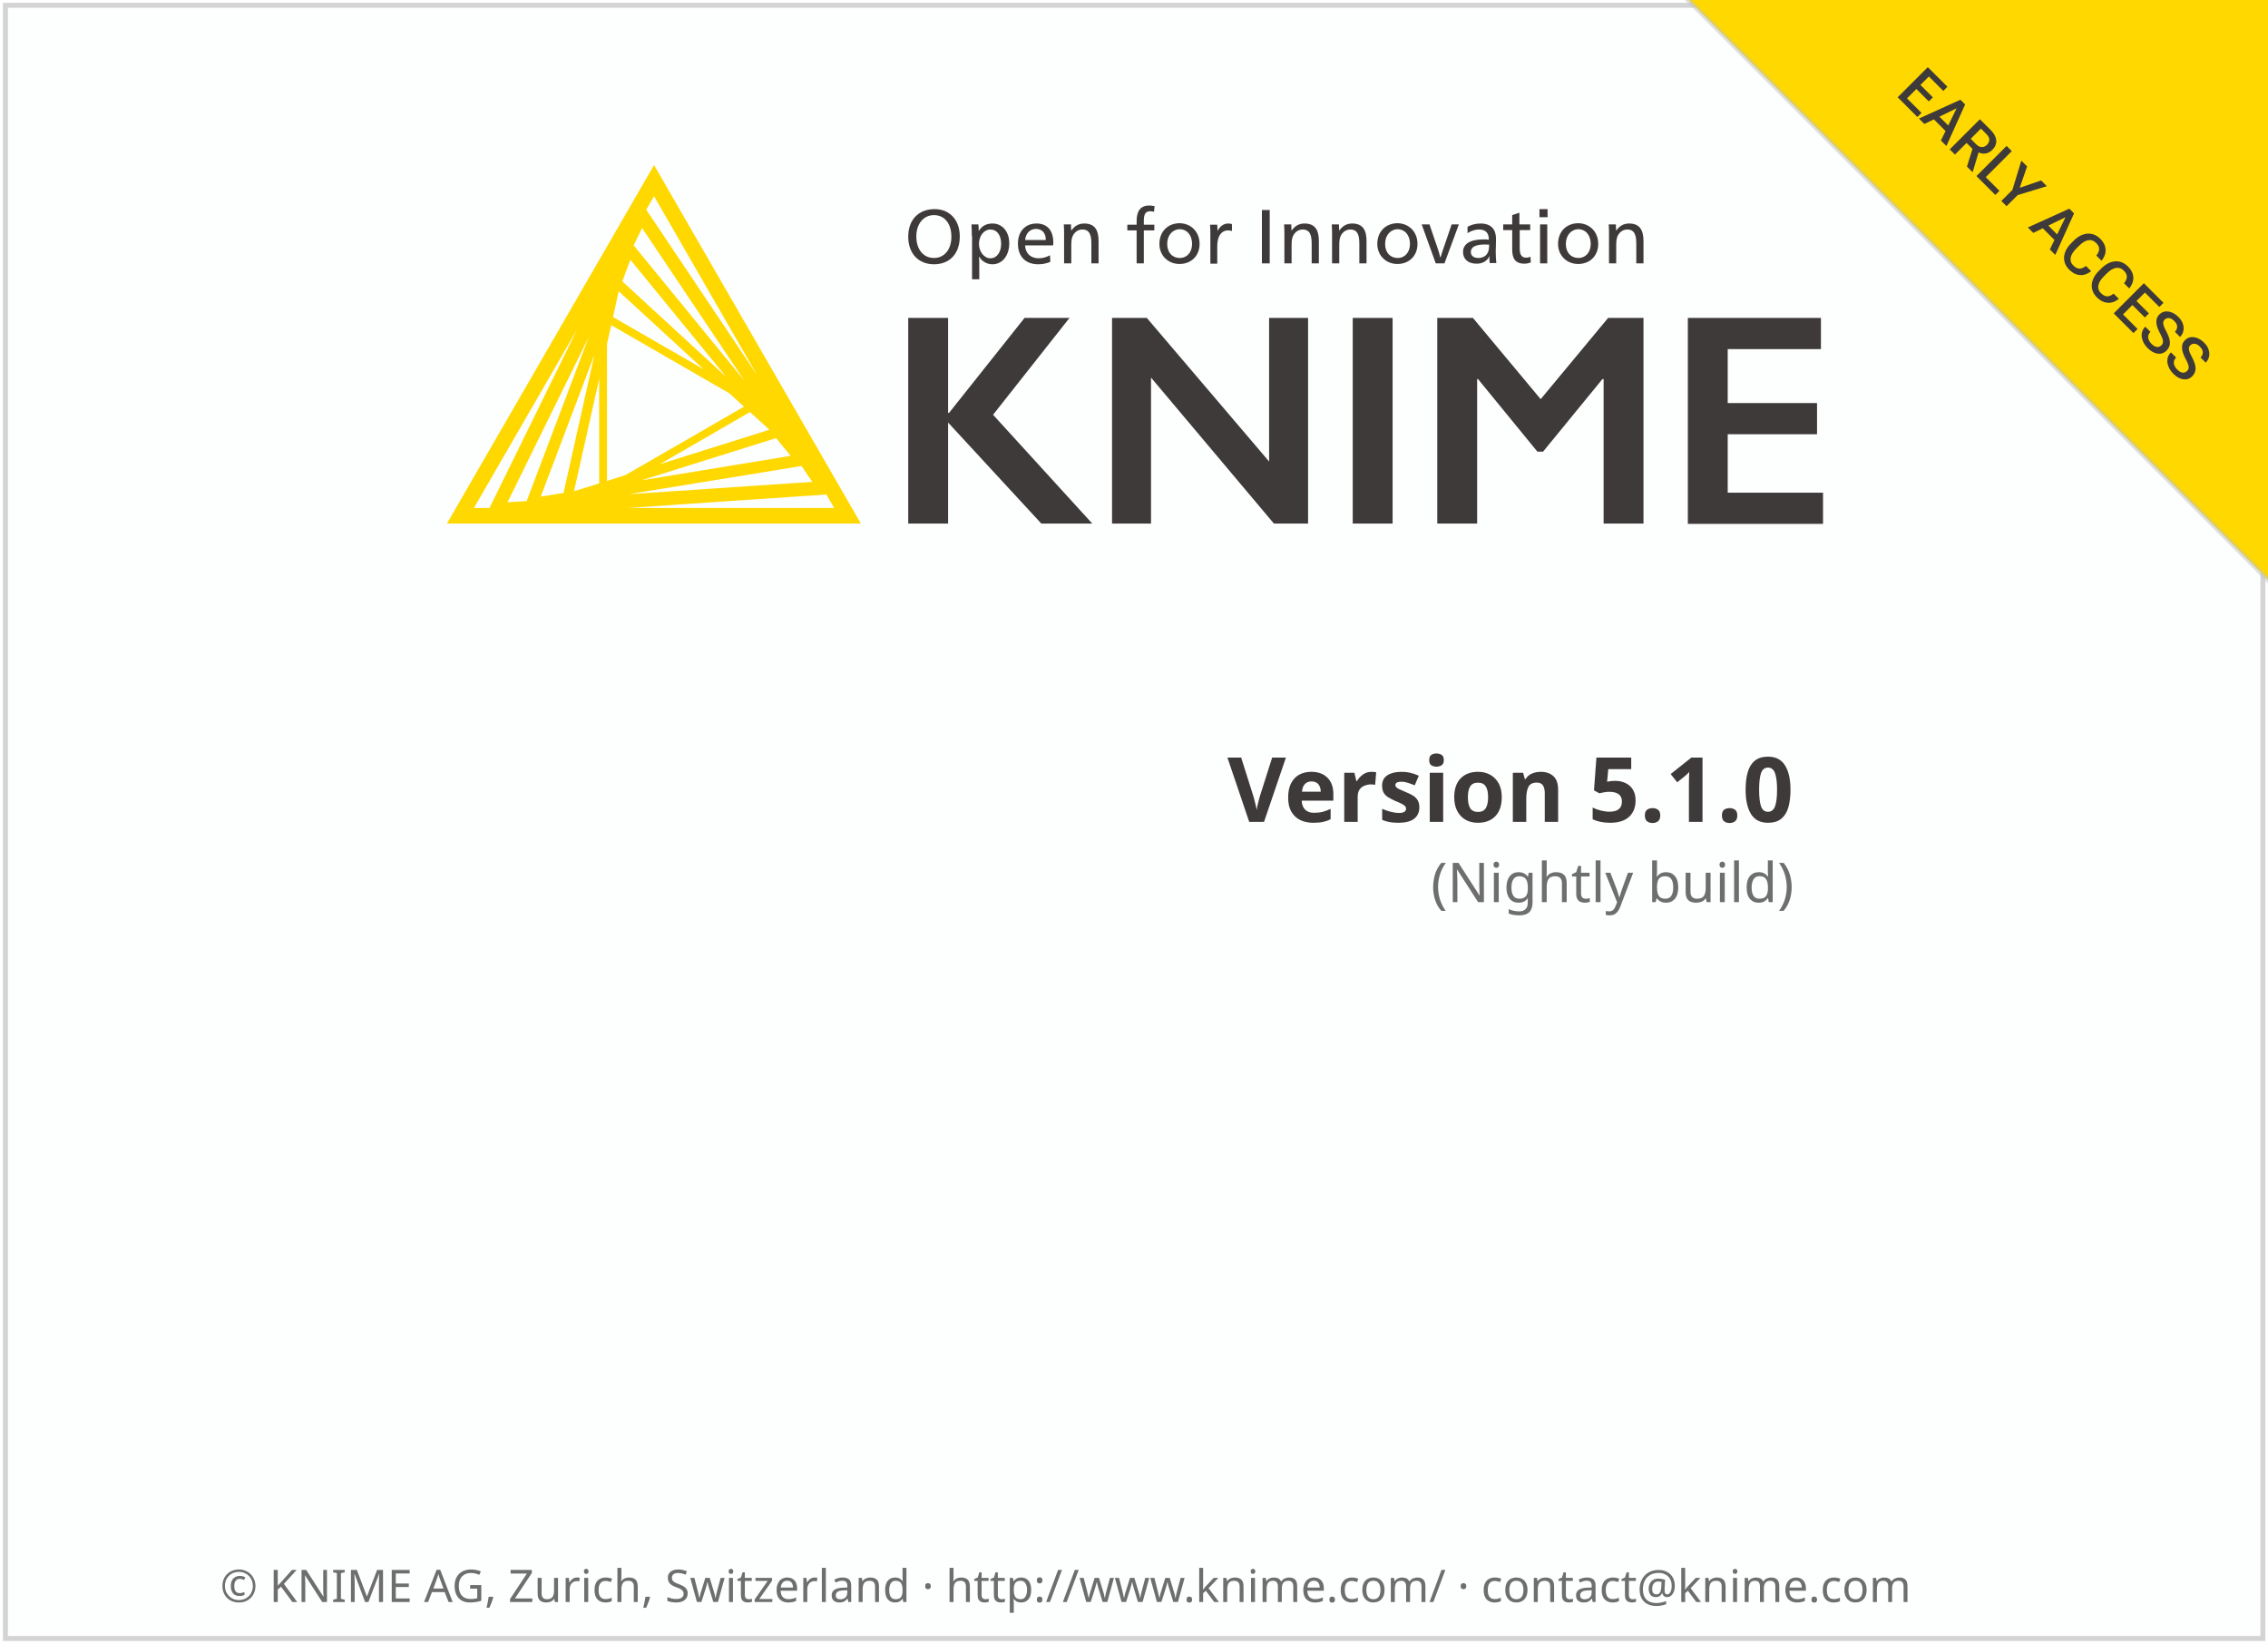
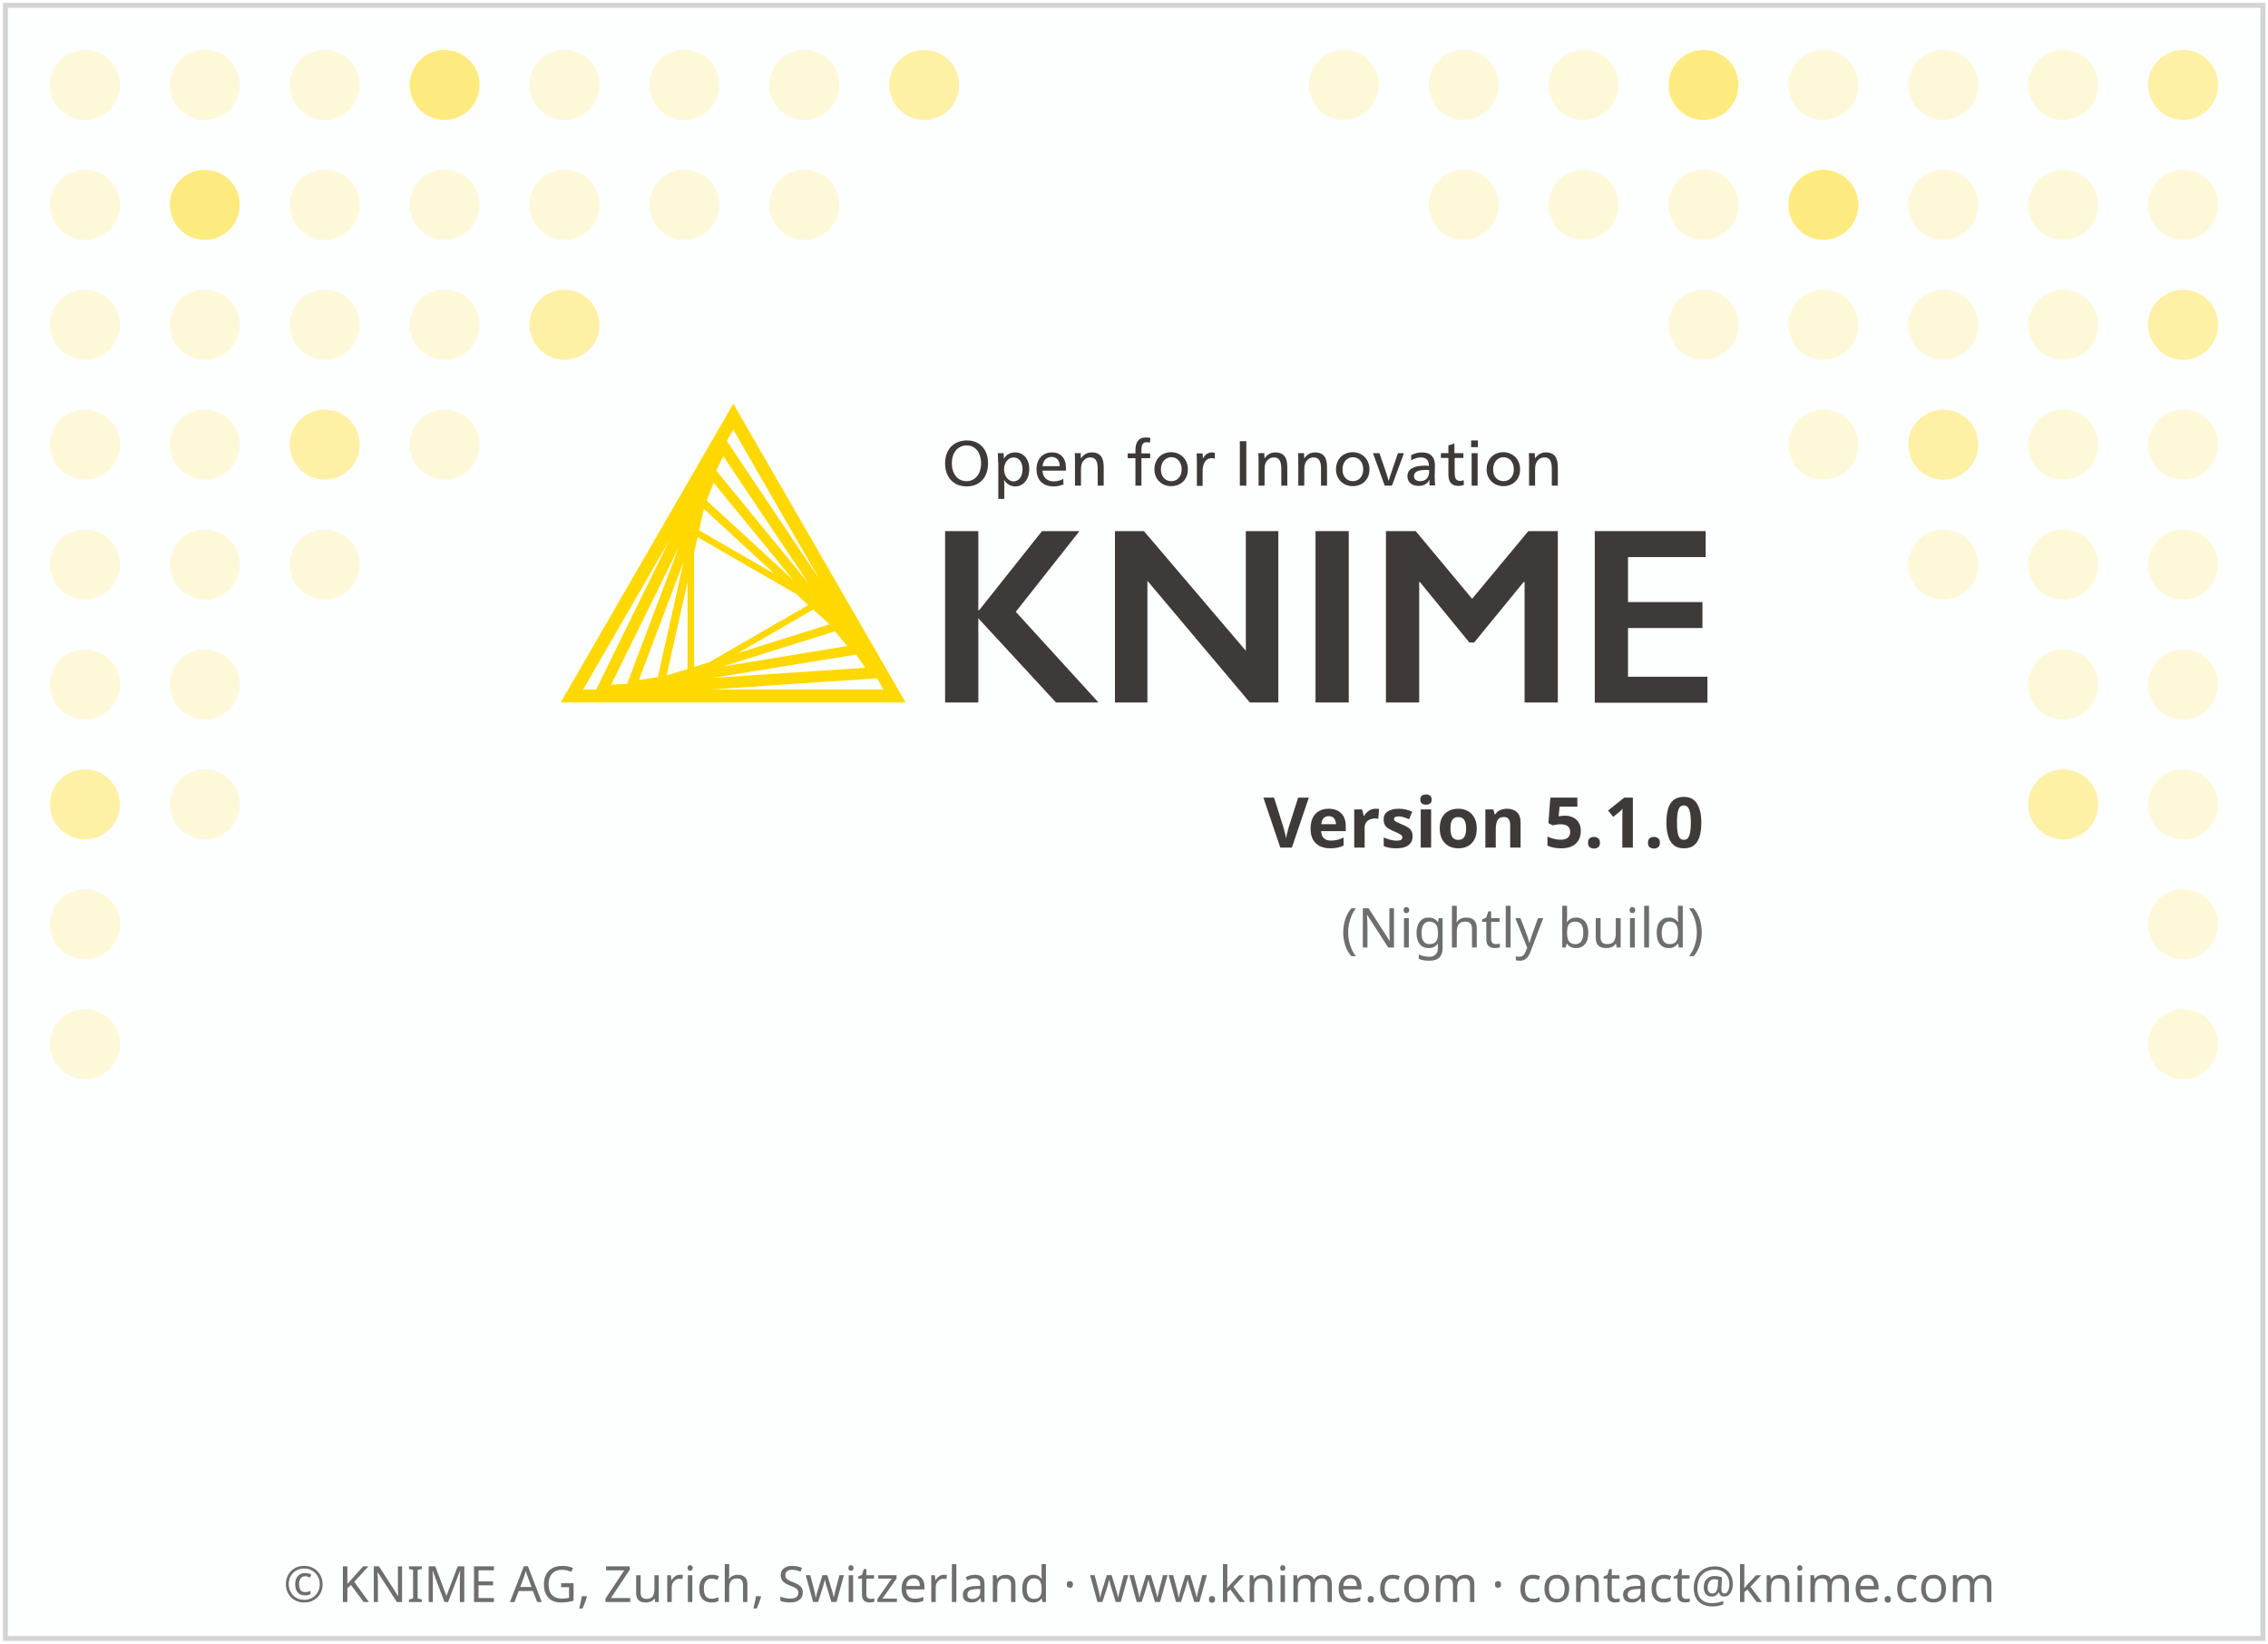
- <svg xmlns="http://www.w3.org/2000/svg" height="329" viewBox="0 0 454 329" width="454">
+ <svg xmlns="http://www.w3.org/2000/svg" height="329" width="454">
  <g transform="translate(1.086609,119.656)">
    <rect height="326.9" style="fill:#FDFEFE;stroke:#D5D4D4;stroke-width:1" width="451.9" x="0" y="-118.6" />
-     <g transform="translate(332,-123)">
-       <path d="M125.5 124V0H1.5L125.5 124Z" fill="#FFD800" stroke="#C0C4C6" stroke-opacity="0.5" />
-       <path d="M51.557 25.94L50.732 26.765L47.53 23.562L48.354 22.738L51.557 25.94ZM53.856 17.824L47.824 23.856L46.784 22.816L52.816 16.784L53.856 17.824ZM53.827 22.833L53.015 23.645L50.231 20.861L51.043 20.049L53.827 22.833ZM56.744 20.712L55.916 21.54L52.733 18.358L53.562 17.53L56.744 20.712Z" fill="#3E3A39" />
-       <path d="M59.16 24.735L52.129 28.161L51.039 27.071L59.342 23.309L60.038 24.005L59.16 24.735ZM55.439 31.471L58.861 24.436L59.586 23.554L60.286 24.254L56.533 32.565L55.439 31.471ZM57.589 29.147L56.765 29.972L53.483 26.69L54.308 25.866L57.589 29.147Z" fill="#3E3A39" />
-       <path d="M63.241 27.208L65.374 29.342C65.833 29.8 66.155 30.26 66.34 30.721C66.525 31.183 66.568 31.634 66.468 32.076C66.374 32.518 66.13 32.937 65.735 33.332C65.434 33.633 65.113 33.843 64.774 33.962C64.434 34.08 64.085 34.118 63.725 34.073C63.369 34.026 63.009 33.906 62.644 33.713L62.176 33.551L60.258 31.633L61.074 30.8L62.511 32.238C62.76 32.486 63.011 32.65 63.266 32.727C63.52 32.804 63.764 32.808 63.999 32.739C64.239 32.67 64.456 32.539 64.649 32.346C64.859 32.136 65 31.912 65.072 31.674C65.149 31.437 65.145 31.192 65.059 30.941C64.977 30.687 64.805 30.43 64.546 30.171L63.452 29.077L58.248 34.281L57.208 33.241L63.241 27.208ZM60.651 36.684L61.944 32.557L63.038 33.642L61.815 37.74L61.761 37.794L60.651 36.684Z" fill="#3E3A39" />
-       <path d="M67.156 41.539L66.332 42.364L63.303 39.335L64.127 38.511L67.156 41.539ZM69.625 33.593L63.593 39.625L62.553 38.585L68.585 32.553L69.625 33.593Z" fill="#3E3A39" />
-       <path d="M72.691 36.659L71.212 40.939L75.492 39.459L76.644 40.611L70.802 42.393L68.581 44.614L67.533 43.565L69.754 41.345L71.535 35.503L72.691 36.659Z" fill="#3E3A39" />
-       <path d="M80.961 46.536L73.93 49.963L72.84 48.873L81.143 45.111L81.84 45.807L80.961 46.536ZM77.24 53.273L80.663 46.238L81.388 45.355L82.088 46.056L78.334 54.367L77.24 53.273ZM79.391 50.949L78.566 51.773L75.285 48.492L76.109 47.667L79.391 50.949Z" fill="#3E3A39" />
-       <path d="M84.47 56.575L85.506 57.611C85.078 57.973 84.615 58.214 84.118 58.336C83.624 58.455 83.118 58.433 82.602 58.27C82.085 58.107 81.584 57.782 81.098 57.296C80.725 56.923 80.456 56.521 80.29 56.09C80.127 55.657 80.062 55.211 80.095 54.752C80.131 54.291 80.268 53.828 80.505 53.364C80.746 52.903 81.083 52.455 81.516 52.022L82.018 51.52C82.451 51.087 82.9 50.751 83.364 50.514C83.831 50.279 84.296 50.145 84.76 50.112C85.227 50.076 85.677 50.142 86.111 50.311C86.547 50.482 86.955 50.757 87.333 51.135C87.814 51.616 88.132 52.11 88.286 52.618C88.441 53.127 88.453 53.628 88.324 54.122C88.197 54.62 87.952 55.09 87.59 55.535L86.554 54.499C86.787 54.212 86.948 53.929 87.039 53.65C87.133 53.374 87.139 53.098 87.056 52.821C86.976 52.542 86.791 52.258 86.501 51.968C86.263 51.73 86.012 51.567 85.746 51.479C85.481 51.391 85.204 51.373 84.914 51.425C84.624 51.478 84.323 51.599 84.01 51.79C83.704 51.98 83.39 52.236 83.07 52.556L82.56 53.066C82.257 53.37 82.007 53.672 81.811 53.973C81.62 54.274 81.491 54.568 81.425 54.856C81.362 55.146 81.368 55.426 81.446 55.697C81.523 55.967 81.683 56.224 81.927 56.467C82.222 56.763 82.508 56.955 82.784 57.043C83.063 57.134 83.339 57.137 83.613 57.052C83.892 56.966 84.178 56.807 84.47 56.575Z" fill="#3E3A39" />
-       <path d="M90.014 62.119L91.05 63.154C90.622 63.516 90.159 63.758 89.662 63.88C89.167 63.998 88.662 63.976 88.145 63.813C87.629 63.65 87.128 63.326 86.641 62.84C86.269 62.467 85.999 62.065 85.834 61.634C85.671 61.2 85.606 60.754 85.639 60.296C85.675 59.834 85.811 59.372 86.049 58.908C86.289 58.447 86.626 57.999 87.06 57.565L87.561 57.064C87.995 56.63 88.444 56.295 88.908 56.057C89.375 55.822 89.84 55.688 90.304 55.655C90.771 55.619 91.221 55.686 91.655 55.854C92.091 56.025 92.499 56.3 92.877 56.679C93.358 57.159 93.675 57.654 93.83 58.162C93.985 58.67 93.997 59.172 93.867 59.666C93.74 60.163 93.496 60.634 93.134 61.079L92.098 60.043C92.33 59.756 92.492 59.473 92.583 59.194C92.677 58.917 92.682 58.641 92.599 58.365C92.519 58.086 92.334 57.801 92.044 57.511C91.807 57.274 91.555 57.111 91.29 57.023C91.025 56.934 90.747 56.916 90.457 56.969C90.167 57.021 89.866 57.143 89.554 57.333C89.248 57.524 88.934 57.779 88.614 58.1L88.104 58.609C87.8 58.913 87.55 59.216 87.354 59.517C87.163 59.818 87.035 60.112 86.969 60.399C86.905 60.689 86.912 60.97 86.99 61.24C87.067 61.511 87.227 61.768 87.47 62.011C87.766 62.306 88.052 62.498 88.328 62.587C88.607 62.678 88.883 62.681 89.156 62.595C89.435 62.51 89.721 62.351 90.014 62.119Z" fill="#3E3A39" />
-       <path d="M94.804 69.187L93.979 70.011L90.776 66.809L91.601 65.984L94.804 69.187ZM97.103 61.071L91.07 67.103L90.031 66.063L96.063 60.031L97.103 61.071ZM97.074 66.08L96.262 66.892L93.478 64.107L94.29 63.295L97.074 66.08ZM99.991 63.958L99.162 64.787L95.98 61.605L96.809 60.776L99.991 63.958Z" fill="#3E3A39" />
-       <path d="M99.556 72.481C99.68 72.357 99.771 72.227 99.829 72.091C99.89 71.959 99.913 71.805 99.9 71.632C99.886 71.457 99.831 71.248 99.734 71.002C99.643 70.756 99.506 70.462 99.324 70.119C99.125 69.744 98.958 69.38 98.823 69.03C98.693 68.679 98.61 68.342 98.574 68.019C98.541 67.693 98.568 67.386 98.657 67.099C98.748 66.809 98.918 66.54 99.166 66.291C99.412 66.045 99.687 65.873 99.991 65.773C100.297 65.676 100.619 65.65 100.956 65.694C101.299 65.739 101.641 65.852 101.984 66.034C102.329 66.214 102.66 66.462 102.978 66.78C103.426 67.227 103.728 67.695 103.885 68.184C104.046 68.676 104.073 69.148 103.968 69.601C103.866 70.057 103.647 70.454 103.31 70.79L102.278 69.759C102.477 69.56 102.609 69.342 102.676 69.104C102.747 68.867 102.742 68.618 102.659 68.358C102.579 68.102 102.409 67.843 102.149 67.584C101.904 67.338 101.662 67.171 101.424 67.082C101.187 66.994 100.965 66.973 100.757 67.02C100.55 67.067 100.367 67.171 100.206 67.331C100.093 67.444 100.016 67.574 99.974 67.72C99.936 67.864 99.93 68.03 99.958 68.218C99.988 68.403 100.05 68.611 100.144 68.843C100.238 69.075 100.364 69.333 100.521 69.618C100.756 70.052 100.937 70.454 101.064 70.824C101.194 71.191 101.266 71.534 101.279 71.851C101.293 72.169 101.245 72.466 101.134 72.742C101.027 73.015 100.851 73.274 100.608 73.517C100.354 73.771 100.074 73.949 99.767 74.051C99.463 74.151 99.144 74.177 98.81 74.13C98.481 74.083 98.146 73.966 97.803 73.778C97.466 73.59 97.136 73.334 96.813 73.011C96.523 72.721 96.276 72.397 96.071 72.037C95.87 71.681 95.733 71.31 95.661 70.923C95.592 70.534 95.609 70.152 95.711 69.779C95.816 69.404 96.029 69.056 96.349 68.735L97.389 69.775C97.193 69.972 97.059 70.172 96.987 70.376C96.918 70.583 96.9 70.792 96.933 71.002C96.969 71.209 97.046 71.413 97.165 71.615C97.287 71.819 97.44 72.014 97.625 72.199C97.868 72.442 98.106 72.611 98.338 72.705C98.573 72.801 98.793 72.829 99.001 72.787C99.208 72.746 99.393 72.644 99.556 72.481Z" fill="#3E3A39" />
-       <path d="M104.693 77.618C104.818 77.494 104.909 77.364 104.967 77.229C105.028 77.096 105.051 76.943 105.037 76.769C105.023 76.595 104.968 76.385 104.872 76.139C104.78 75.894 104.644 75.599 104.461 75.257C104.262 74.881 104.095 74.518 103.96 74.167C103.83 73.816 103.747 73.479 103.711 73.156C103.678 72.83 103.706 72.524 103.794 72.236C103.885 71.946 104.055 71.677 104.304 71.428C104.55 71.183 104.825 71.01 105.128 70.911C105.435 70.814 105.757 70.788 106.094 70.832C106.436 70.876 106.779 70.989 107.121 71.172C107.467 71.351 107.798 71.6 108.116 71.917C108.563 72.365 108.866 72.833 109.023 73.322C109.183 73.814 109.211 74.286 109.106 74.739C109.004 75.195 108.784 75.591 108.447 75.928L107.415 74.896C107.614 74.698 107.747 74.479 107.813 74.242C107.885 74.004 107.88 73.756 107.797 73.496C107.717 73.239 107.547 72.981 107.287 72.721C107.041 72.475 106.8 72.308 106.562 72.22C106.324 72.132 106.102 72.111 105.895 72.158C105.688 72.205 105.504 72.308 105.344 72.468C105.231 72.582 105.153 72.712 105.112 72.858C105.073 73.001 105.068 73.167 105.095 73.355C105.126 73.54 105.188 73.749 105.282 73.981C105.376 74.213 105.501 74.471 105.659 74.755C105.894 75.189 106.074 75.591 106.202 75.961C106.331 76.329 106.403 76.671 106.417 76.989C106.431 77.306 106.382 77.603 106.272 77.879C106.164 78.153 105.989 78.411 105.746 78.654C105.492 78.908 105.211 79.087 104.905 79.189C104.601 79.288 104.282 79.314 103.948 79.267C103.619 79.221 103.283 79.103 102.941 78.915C102.604 78.727 102.274 78.472 101.951 78.149C101.661 77.859 101.413 77.534 101.209 77.175C101.007 76.819 100.871 76.447 100.799 76.061C100.73 75.671 100.746 75.29 100.848 74.917C100.953 74.541 101.166 74.193 101.487 73.873L102.526 74.913C102.33 75.109 102.196 75.309 102.125 75.514C102.056 75.721 102.038 75.929 102.071 76.139C102.107 76.347 102.184 76.551 102.303 76.752C102.424 76.957 102.578 77.152 102.763 77.337C103.006 77.58 103.243 77.748 103.475 77.842C103.71 77.939 103.931 77.966 104.138 77.925C104.345 77.884 104.53 77.781 104.693 77.618Z" fill="#3E3A39" />
-     </g>
-     <text style="font-size:9px;fill:#6E6E6E;font-family:sans-serif;" x="43" y="201">© KNIME AG, Zurich, Switzerland · http://www.knime.com/ · contact@knime.com</text>
-     <text id="KNIME-Version" style="font-size:18px;text-align:end;text-anchor:end;fill:#3E3A39;font-family:sans-serif;font-weight:bold" x="358" y="44.844">
+     <text style="text-align:center; font-size:10px;fill:#6E6E6E;font-family:sans-serif;" text-anchor="middle" width="454" x="227" y="201">© KNIME AG, Zurich, Switzerland · www.knime.com · contact@knime.com</text>
+     <text id="KNIME-Version" style="font-size:14px;text-align:end;text-anchor:end;fill:#3E3A39;font-family:sans-serif;font-weight:bold" x="340" y="50">
      <tspan style="text-align:end;text-anchor:end">Version 5.1.0</tspan>
    </text>
-     <text id="KNIME-Builddate" style="font-size:11px;text-align:end;text-anchor:end;fill:#6E6E6E;font-family:sans-serif" x="358" y="60.917">
+     <text id="KNIME-Builddate" style="font-size:11px;text-align:end;text-anchor:end;fill:#6E6E6E;font-family:sans-serif" x="340" y="70">
      <tspan style="text-align:end;text-anchor:end">(Nightly build)</tspan>
    </text>
-     <g transform="matrix(0.60,0,0,0.60,75,-100)">
+     <g transform="matrix(0.50,0,0,0.50,100,-50)">
      <path class="yellow" d="m 91.4,22.3 -69.1,119.6 138.1,0 -69,-119.6 z m -15.7,105.4 0,-45.7 1.4,-6.3 39.5,22.8 4.8,4.4 -39.5,22.8 -6.2,2 z m 2,-54.7 1.9,-8.6 28.3,26 L 77.7,73 Z m -4.6,55.5 -8.4,2.6 8.4,-37.5 0,34.9 z m 50.3,-23.8 6.5,5.9 -36.6,11.5 30.1,-17.4 z M 80.8,61.1 83.5,53.9 115.5,93 80.8,61.1 Z m -19.6,70.6 -7.6,1.2 17.9,-47.3 -10.3,46.1 z m 70.9,-18.3 4.9,5.9 -49.9,8.2 45,-14.1 z m -47.5,-64.3 2.8,-5.8 34.2,51 -37,-45.2 z m -35.7,85.3 -6.4,0.4 27.1,-55.1 -20.7,54.7 z m 91.7,-11.7 3.6,5.3 -61.3,4.1 57.7,-9.4 z m -14.8,-30.3 -37,-55.2 2.6,-4.5 34.4,59.7 z M 65.8,77 36.5,136.7 31.3,136.7 65.8,77 Z m 16.7,59.7 66.4,-4.5 2.6,4.5 -69,0 z" />
      <g class="masala">
        <g>
          <path d="m 193.4,46.1 c 0,5.7 -3.3,9.3 -8.6,9.3 -5.2,0 -8.6,-3.6 -8.6,-9.2 0,-5.7 3.5,-9.2 8.8,-9.2 5,0 8.4,3.6 8.4,9.1 z m -14.5,0 c 0,4.3 2.3,7.2 5.9,7.2 3.5,0 5.8,-2.9 5.8,-7.1 0,-4.4 -2.3,-7.2 -5.8,-7.2 -3.5,0 -5.9,2.9 -5.9,7.1 z" />
          <path d="m 197.4,45.9 c 0,-1.4 0,-2.8 -0.1,-3.8 l 2.3,0 c 0.1,0.5 0.1,1.4 0.1,2.1 l 0.1,0 c 1,-1.6 2.5,-2.4 4.5,-2.4 3.3,0 5.6,2.7 5.6,6.6 0,4.1 -2.3,7 -5.6,7 -2,0 -3.6,-1.1 -4.4,-2.5 l -0.1,0 c 0.1,0.5 0.1,2.4 0.1,3.2 l 0,4.3 -2.4,0 0,-14.5 z m 2.4,2.7 c 0,2.6 1.7,4.8 3.8,4.8 2.2,0 3.6,-2.1 3.6,-4.8 0,-2.9 -1.4,-4.8 -3.6,-4.8 -2.1,0 -3.8,2.1 -3.8,4.8 z" />
          <path d="m 215.2,49.2 c 0.1,2.6 1.9,4.2 4.5,4.2 1.5,0 2.6,-0.4 3.8,-1 l 0.1,2.2 c -1.2,0.5 -2.5,0.8 -4,0.8 -4.3,0 -6.8,-2.6 -6.8,-6.9 0,-4.1 2.5,-6.7 6.2,-6.7 3.4,0 5.6,2.1 5.6,6.4 0,0.3 0,0.7 -0.1,0.9 l -9.3,0 z m 6.9,-1.9 c 0,-2.5 -1.4,-3.7 -3.3,-3.7 -1.9,0 -3.4,1.4 -3.6,3.7 l 6.9,0 z" />
          <path d="m 230.6,44.2 c 1,-1.5 2.4,-2.4 4.3,-2.4 3.7,0 4.8,2.4 4.8,5.9 l 0,7.4 -2.4,0 0,-6.4 c 0,-2.5 -0.3,-4.9 -3,-4.9 -1.3,0 -2.4,0.7 -3.1,1.9 -0.4,0.7 -0.6,1.7 -0.6,3.2 l 0,6.2 -2.4,0 0,-9.2 c 0,-1.4 0,-2.8 -0.1,-3.8 l 2.4,0 c 0,0.5 0,1.4 0.1,2.1 l 0,0 z" />
          <path d="m 258.2,37.9 c -0.4,-0.1 -0.9,-0.2 -1.2,-0.2 -1.6,0 -2.2,0.9 -2.2,3.2 l 0,1.3 3.5,0 0,1.9 -3.5,0 0,11 -2.4,0 0,-11 -3.1,0 0,-1.9 3.1,0 0,-1.2 c 0,-3.1 1.1,-5.2 4.2,-5.2 0.6,0 1.1,0.1 1.8,0.2 l -0.2,1.9 z" />
          <path d="m 273.4,48.6 c 0,4 -2.8,6.7 -6.7,6.7 -3.8,0 -6.7,-2.8 -6.7,-6.7 0,-4.1 2.8,-6.9 6.8,-6.9 3.8,0.1 6.6,2.9 6.6,6.9 z m -10.8,0 c 0,2.9 1.7,4.7 4.2,4.7 2.4,0 4.1,-1.9 4.1,-4.7 0,-2.9 -1.7,-4.9 -4.2,-4.9 -2.4,0.1 -4.1,2.1 -4.1,4.9 z" />
          <path d="m 279.4,44.3 c 0.7,-1.5 2,-2.5 3.6,-2.5 0.5,0 0.9,0.1 1.2,0.2 l 0,2.3 c -0.3,-0.1 -0.7,-0.2 -1.3,-0.2 -2.2,0 -3.6,1.9 -3.6,5.2 l 0,5.9 -2.3,0 0,-9.2 c 0,-1.4 0,-2.8 -0.1,-3.8 l 2.4,0 c 0,0.5 0.1,1.4 0.1,2.1 l 0,0 z" />
          <path d="m 296.8,55.1 -2.6,0 0,-17.8 2.6,0 0,17.8 z" />
          <path d="m 304.1,44.2 c 1,-1.5 2.4,-2.4 4.3,-2.4 3.7,0 4.8,2.4 4.8,5.9 l 0,7.4 -2.4,0 0,-6.4 c 0,-2.5 -0.3,-4.9 -3,-4.9 -1.3,0 -2.4,0.7 -3.1,1.9 -0.4,0.7 -0.6,1.7 -0.6,3.2 l 0,6.2 -2.4,0 0,-9.2 c 0,-1.4 0,-2.8 -0.1,-3.8 l 2.4,0 c 0,0.5 0,1.4 0.1,2.1 l 0,0 z" />
          <path d="m 320,44.2 c 1,-1.5 2.4,-2.4 4.3,-2.4 3.7,0 4.8,2.4 4.8,5.9 l 0,7.4 -2.4,0 0,-6.4 c 0,-2.5 -0.3,-4.9 -3,-4.9 -1.3,0 -2.4,0.7 -3.1,1.9 -0.4,0.7 -0.6,1.7 -0.6,3.2 l 0,6.2 -2.4,0 0,-9.2 c 0,-1.4 0,-2.8 -0.1,-3.8 l 2.4,0 c 0,0.5 0,1.4 0.1,2.1 l 0,0 z" />
          <path d="m 346.1,48.6 c 0,4 -2.8,6.7 -6.7,6.7 -3.8,0 -6.7,-2.8 -6.7,-6.7 0,-4.1 2.8,-6.9 6.8,-6.9 3.8,0.1 6.6,2.9 6.6,6.9 z m -10.8,0 c 0,2.9 1.7,4.7 4.2,4.7 2.4,0 4.1,-1.9 4.1,-4.7 0,-2.9 -1.7,-4.9 -4.2,-4.9 -2.4,0.1 -4.1,2.1 -4.1,4.9 z" />
          <path d="m 352.8,50 c 0.3,0.8 0.7,2.2 0.9,3.1 l 0.1,0 c 0.3,-0.9 0.7,-2.4 1,-3.1 l 2.7,-7.9 2.4,0 -4.8,13 -2.9,0 -4.7,-13 2.6,0 2.7,7.9 z" />
          <path d="m 362.8,42.9 c 1.2,-0.7 2.8,-1.1 4.3,-1.1 3.8,0 5.2,2.2 5.2,5.1 0,1.7 -0.1,3.7 -0.1,4.2 0,1.4 0.1,3 0.2,3.9 l -2.2,0 c 0,-0.2 -0.1,-0.7 -0.1,-1.1 0,-0.3 0,-0.8 0.1,-1.1 l -0.1,0 c -0.9,1.6 -2.3,2.4 -4.3,2.4 -2.8,0 -4.5,-1.5 -4.5,-3.9 0,-2.7 2.4,-4.2 6.8,-4.2 0.5,0 1.3,0 1.8,0.1 l 0,-0.1 c 0,-2.2 -1.1,-3.3 -3.3,-3.3 -1.3,0 -2.7,0.5 -3.8,1.2 l 0,-2.1 z m 5.9,5.9 c -3.2,0 -4.8,0.8 -4.8,2.5 0,1.3 1,2 2.5,2 1.5,0 2.7,-0.7 3.2,-1.9 0.3,-0.6 0.4,-1.4 0.4,-2.6 -0.2,0.1 -0.7,0 -1.3,0 z" />
          <path d="m 380.2,42.1 3.5,0 0,1.9 -3.5,0 0,5.7 c 0,2.1 0.3,3.5 2.2,3.5 0.5,0 0.9,-0.1 1.4,-0.3 l 0.1,1.9 c -0.6,0.2 -1.3,0.4 -2.1,0.4 -3.3,0 -4.1,-2 -4.1,-4.8 l 0,-6.4 -3,0 0,-1.9 3,0 0,-3.1 2.4,-0.8 0,3.9 z" />
          <path d="m 389.5,39.7 -2.7,0 0,-2.7 2.7,0 0,2.7 z m -0.1,15.4 -2.4,0 0,-13 2.4,0 0,13 z" />
          <path d="m 406.4,48.6 c 0,4 -2.8,6.7 -6.7,6.7 -3.8,0 -6.7,-2.8 -6.7,-6.7 0,-4.1 2.8,-6.9 6.8,-6.9 3.8,0.1 6.6,2.9 6.6,6.9 z m -10.8,0 c 0,2.9 1.7,4.7 4.2,4.7 2.4,0 4.1,-1.9 4.1,-4.7 0,-2.9 -1.7,-4.9 -4.2,-4.9 -2.4,0.1 -4.1,2.1 -4.1,4.9 z" />
          <path d="m 412.4,44.2 c 1,-1.5 2.4,-2.4 4.3,-2.4 3.7,0 4.8,2.4 4.8,5.9 l 0,7.4 -2.4,0 0,-6.4 c 0,-2.5 -0.3,-4.9 -3,-4.9 -1.3,0 -2.4,0.7 -3.1,1.9 -0.4,0.7 -0.6,1.7 -0.6,3.2 l 0,6.2 -2.4,0 0,-9.2 c 0,-1.4 0,-2.8 -0.1,-3.8 l 2.4,0 c 0,0.5 0,1.4 0.1,2.1 l 0,0 z" />
        </g>
        <g>
          <path d="m 189.5,73.3 0,31.7 0.3,0 25.2,-31.7 15,0 -25.5,32.3 33.1,36.3 -17,0 -31.1,-33.7 0,33.7 -13.3,0 0,-68.6 13.3,0 z" />
          <path d="m 255.8,73.3 40.8,47.9 0,-47.9 13,0 0,68.6 -11.4,0 -41,-48.7 0,48.7 -13,0 0,-68.6 11.6,0 z" />
          <path d="m 337.8,73.3 0,68.6 -13.3,0 0,-68.6 13.3,0 z" />
          <path d="m 364.6,73.3 22.6,27.1 22.5,-27.1 11.8,0 0,68.6 -13.3,0 0,-48.2 -0.4,0 -19.8,24.2 -1.9,0 -19.8,-24.2 -0.3,0 0,48.2 -13.3,0 0,-68.6 11.9,0 z" />
          <path d="m 480.7,73.3 0,10.4 -31.1,0 0,18 29.8,0 0,10.4 -29.8,0 0,19.5 31.8,0 0,10.4 -45.1,0 0,-68.7 44.4,0 z" />
        </g>
      </g>
    </g>
  </g>
+   <g>
+     <circle cx="17" cy="17" fill="#FFD800" fill-opacity="0.15" r="7" />
+     <circle cx="41" cy="17" fill="#FFD800" fill-opacity="0.15" r="7" />
+     <circle cx="65" cy="17" fill="#FFD800" fill-opacity="0.15" r="7" />
+     <circle cx="89" cy="17" fill="#FFD800" fill-opacity="0.5" r="7" />
+     <circle cx="113" cy="17" fill="#FFD800" fill-opacity="0.15" r="7" />
+     <circle cx="137" cy="17" fill="#FFD800" fill-opacity="0.15" r="7" />
+     <circle cx="161" cy="17" fill="#FFD800" fill-opacity="0.15" r="7" />
+     <circle cx="185" cy="17" fill="#FFD800" fill-opacity="0.35" r="7" />
+     <circle cx="17" cy="41" fill="#FFD800" fill-opacity="0.15" r="7" />
+     <circle cx="41" cy="41" fill="#FFD800" fill-opacity="0.5" r="7" />
+     <circle cx="65" cy="41" fill="#FFD800" fill-opacity="0.15" r="7" />
+     <circle cx="89" cy="41" fill="#FFD800" fill-opacity="0.15" r="7" />
+     <circle cx="113" cy="41" fill="#FFD800" fill-opacity="0.15" r="7" />
+     <circle cx="137" cy="41" fill="#FFD800" fill-opacity="0.15" r="7" />
+     <circle cx="161" cy="41" fill="#FFD800" fill-opacity="0.15" r="7" />
+     <circle cx="17" cy="65" fill="#FFD800" fill-opacity="0.15" r="7" />
+     <circle cx="41" cy="65" fill="#FFD800" fill-opacity="0.15" r="7" />
+     <circle cx="65" cy="65" fill="#FFD800" fill-opacity="0.15" r="7" />
+     <circle cx="89" cy="65" fill="#FFD800" fill-opacity="0.15" r="7" />
+     <circle cx="113" cy="65" fill="#FFD800" fill-opacity="0.35" r="7" />
+     <circle cx="17" cy="89" fill="#FFD800" fill-opacity="0.15" r="7" />
+     <circle cx="41" cy="89" fill="#FFD800" fill-opacity="0.15" r="7" />
+     <circle cx="65" cy="89" fill="#FFD800" fill-opacity="0.35" r="7" />
+     <circle cx="89" cy="89" fill="#FFD800" fill-opacity="0.15" r="7" />
+     <circle cx="17" cy="113" fill="#FFD800" fill-opacity="0.15" r="7" />
+     <circle cx="41" cy="113" fill="#FFD800" fill-opacity="0.15" r="7" />
+     <circle cx="65" cy="113" fill="#FFD800" fill-opacity="0.15" r="7" />
+     <circle cx="17" cy="137" fill="#FFD800" fill-opacity="0.15" r="7" />
+     <circle cx="41" cy="137" fill="#FFD800" fill-opacity="0.15" r="7" />
+     <circle cx="17" cy="161" fill="#FFD800" fill-opacity="0.35" r="7" />
+     <circle cx="41" cy="161" fill="#FFD800" fill-opacity="0.15" r="7" />
+     <circle cx="17" cy="185" fill="#FFD800" fill-opacity="0.15" r="7" />
+     <circle cx="17" cy="209" fill="#FFD800" fill-opacity="0.15" r="7" />
+     <circle cx="269" cy="17" fill="#FFD800" fill-opacity="0.15" r="7" />
+     <circle cx="293" cy="17" fill="#FFD800" fill-opacity="0.15" r="7" />
+     <circle cx="317" cy="17" fill="#FFD800" fill-opacity="0.15" r="7" />
+     <circle cx="341" cy="17" fill="#FFD800" fill-opacity="0.5" r="7" />
+     <circle cx="365" cy="17" fill="#FFD800" fill-opacity="0.15" r="7" />
+     <circle cx="389" cy="17" fill="#FFD800" fill-opacity="0.15" r="7" />
+     <circle cx="413" cy="17" fill="#FFD800" fill-opacity="0.15" r="7" />
+     <circle cx="437" cy="17" fill="#FFD800" fill-opacity="0.35" r="7" />
+     <circle cx="293" cy="41" fill="#FFD800" fill-opacity="0.15" r="7" />
+     <circle cx="317" cy="41" fill="#FFD800" fill-opacity="0.15" r="7" />
+     <circle cx="341" cy="41" fill="#FFD800" fill-opacity="0.15" r="7" />
+     <circle cx="365" cy="41" fill="#FFD800" fill-opacity="0.5" r="7" />
+     <circle cx="389" cy="41" fill="#FFD800" fill-opacity="0.15" r="7" />
+     <circle cx="413" cy="41" fill="#FFD800" fill-opacity="0.15" r="7" />
+     <circle cx="437" cy="41" fill="#FFD800" fill-opacity="0.15" r="7" />
+     <circle cx="341" cy="65" fill="#FFD800" fill-opacity="0.15" r="7" />
+     <circle cx="365" cy="65" fill="#FFD800" fill-opacity="0.15" r="7" />
+     <circle cx="389" cy="65" fill="#FFD800" fill-opacity="0.15" r="7" />
+     <circle cx="413" cy="65" fill="#FFD800" fill-opacity="0.15" r="7" />
+     <circle cx="437" cy="65" fill="#FFD800" fill-opacity="0.35" r="7" />
+     <circle cx="365" cy="89" fill="#FFD800" fill-opacity="0.15" r="7" />
+     <circle cx="389" cy="89" fill="#FFD800" fill-opacity="0.35" r="7" />
+     <circle cx="413" cy="89" fill="#FFD800" fill-opacity="0.15" r="7" />
+     <circle cx="437" cy="89" fill="#FFD800" fill-opacity="0.15" r="7" />
+     <circle cx="389" cy="113" fill="#FFD800" fill-opacity="0.15" r="7" />
+     <circle cx="413" cy="113" fill="#FFD800" fill-opacity="0.15" r="7" />
+     <circle cx="437" cy="113" fill="#FFD800" fill-opacity="0.15" r="7" />
+     <circle cx="413" cy="137" fill="#FFD800" fill-opacity="0.15" r="7" />
+     <circle cx="437" cy="137" fill="#FFD800" fill-opacity="0.15" r="7" />
+     <circle cx="413" cy="161" fill="#FFD800" fill-opacity="0.35" r="7" />
+     <circle cx="437" cy="161" fill="#FFD800" fill-opacity="0.15" r="7" />
+     <circle cx="437" cy="185" fill="#FFD800" fill-opacity="0.15" r="7" />
+     <circle cx="437" cy="209" fill="#FFD800" fill-opacity="0.15" r="7" />
+   </g>
  <style type="text/css">
	.yellow {
		fill:#FFD800;
	}
	.masala {
		fill:#3E3A39;
	}
</style>
</svg>
